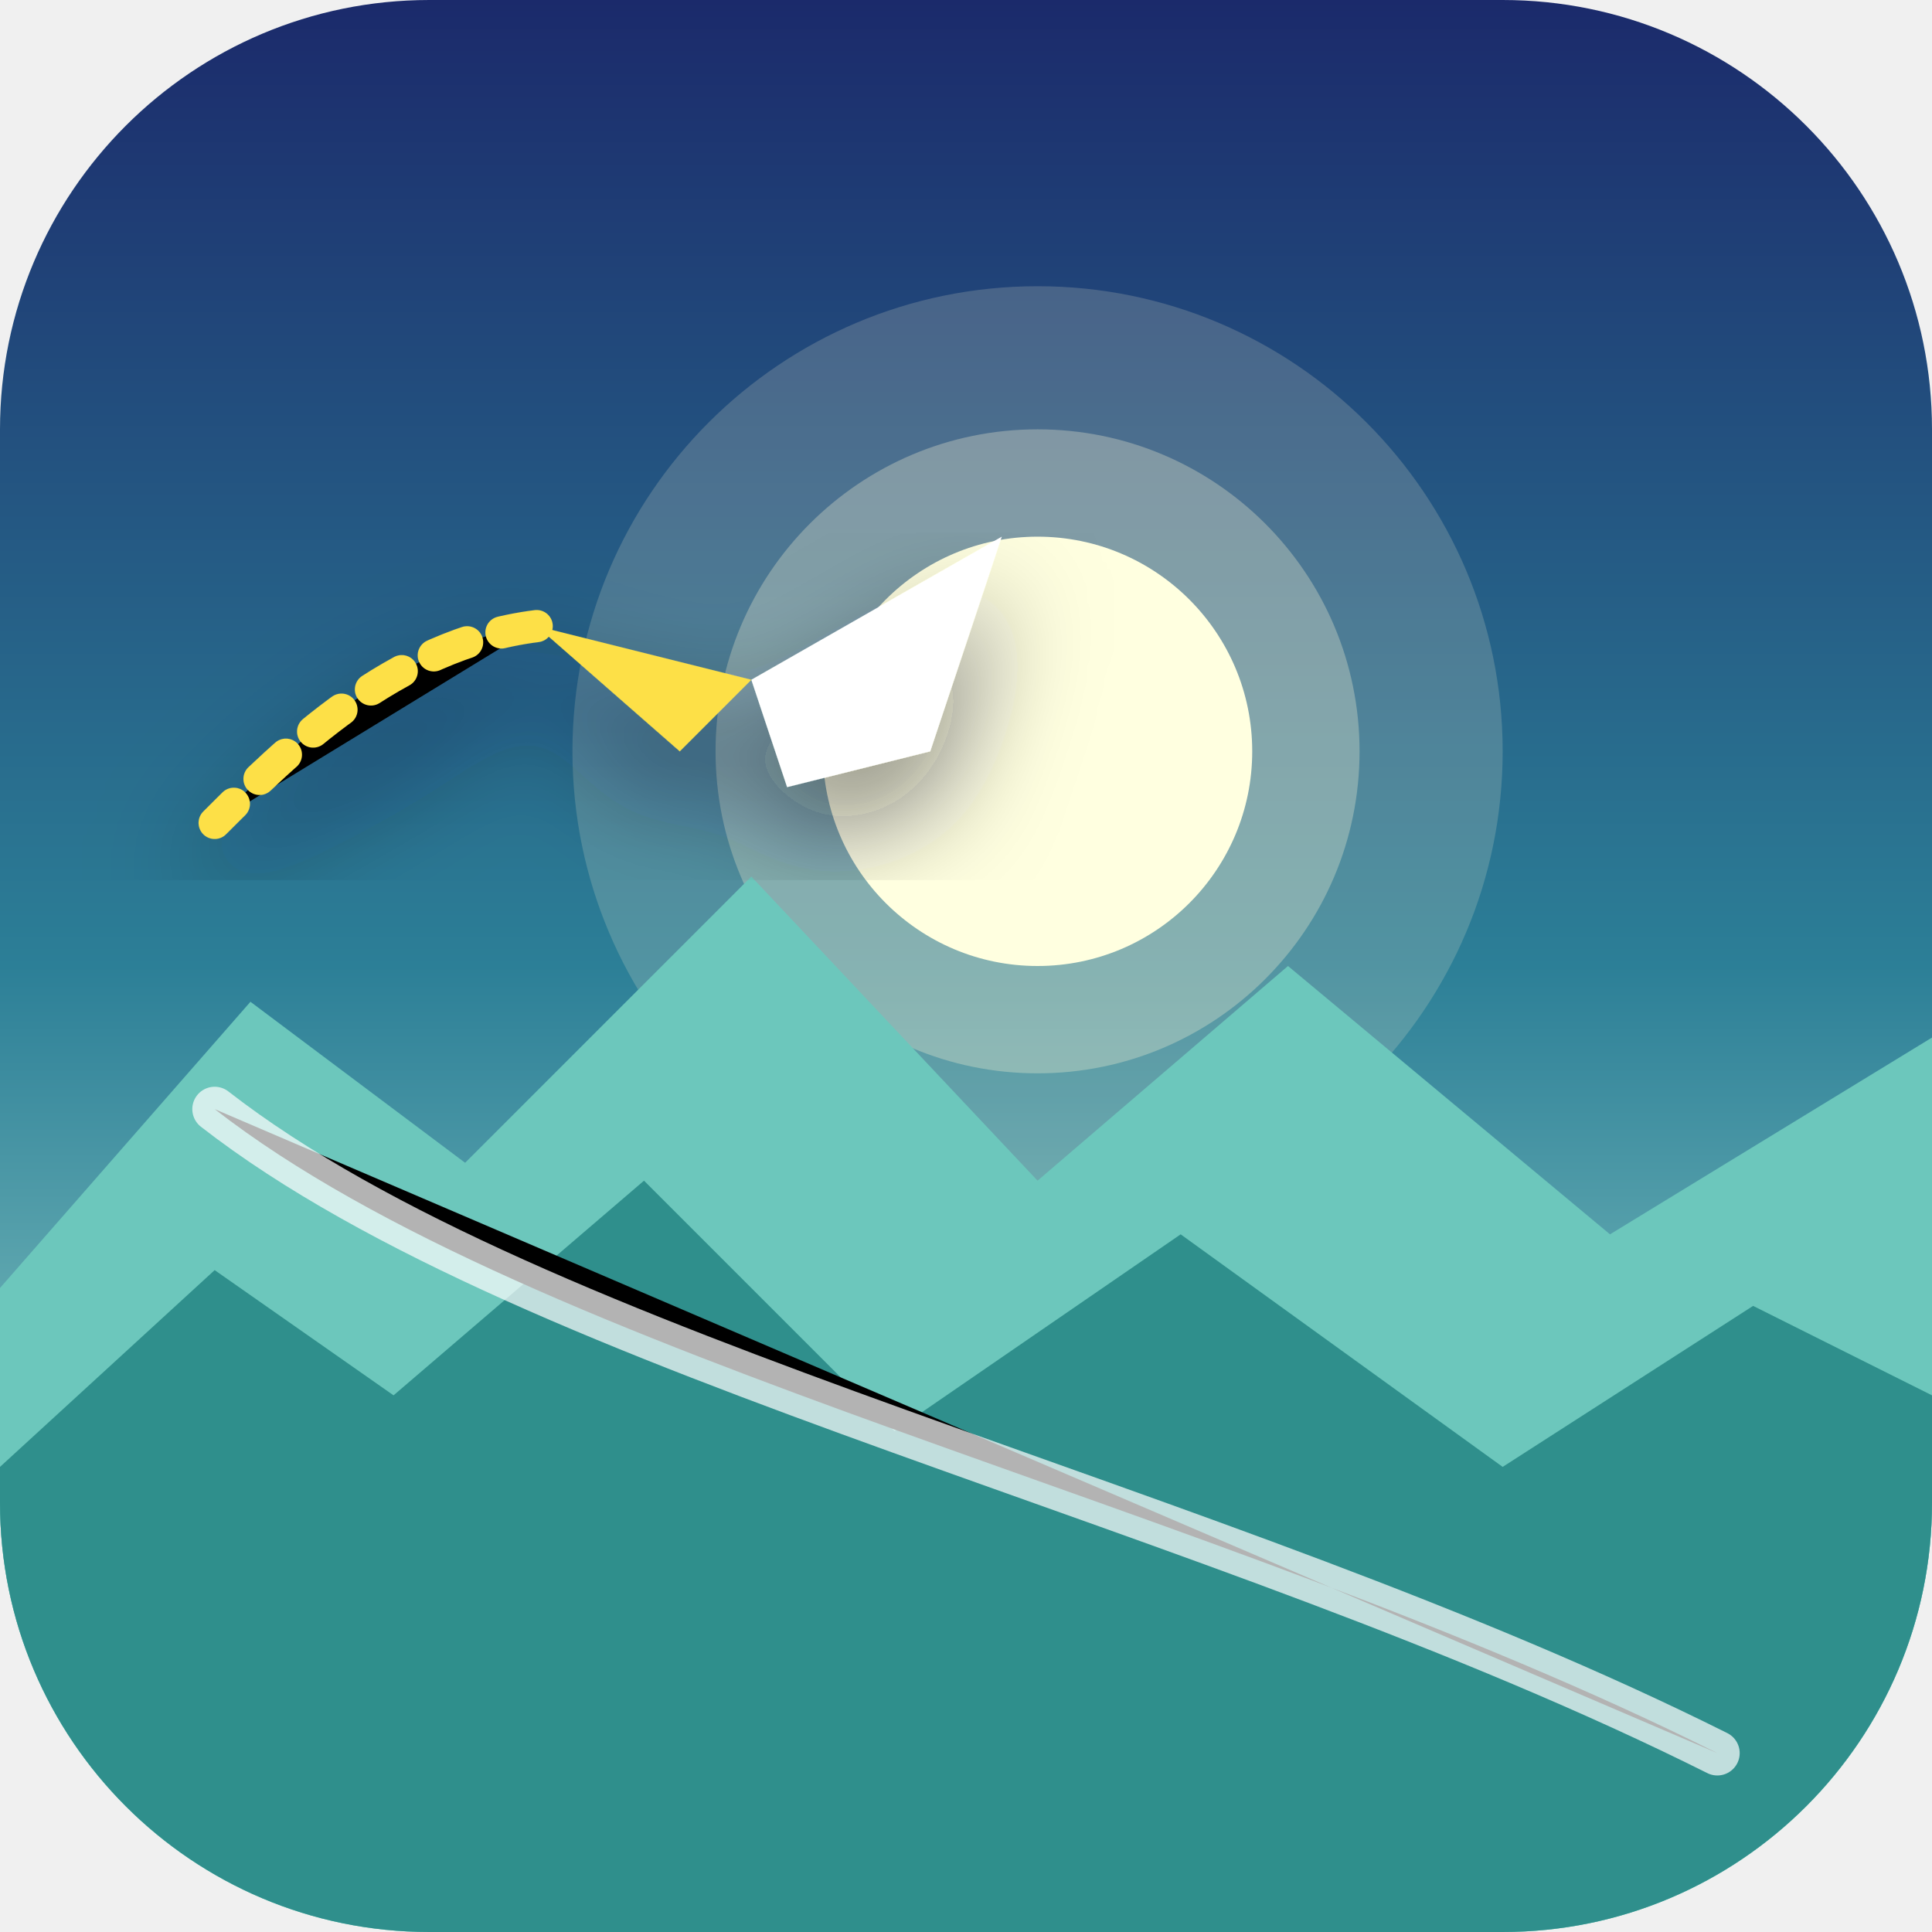
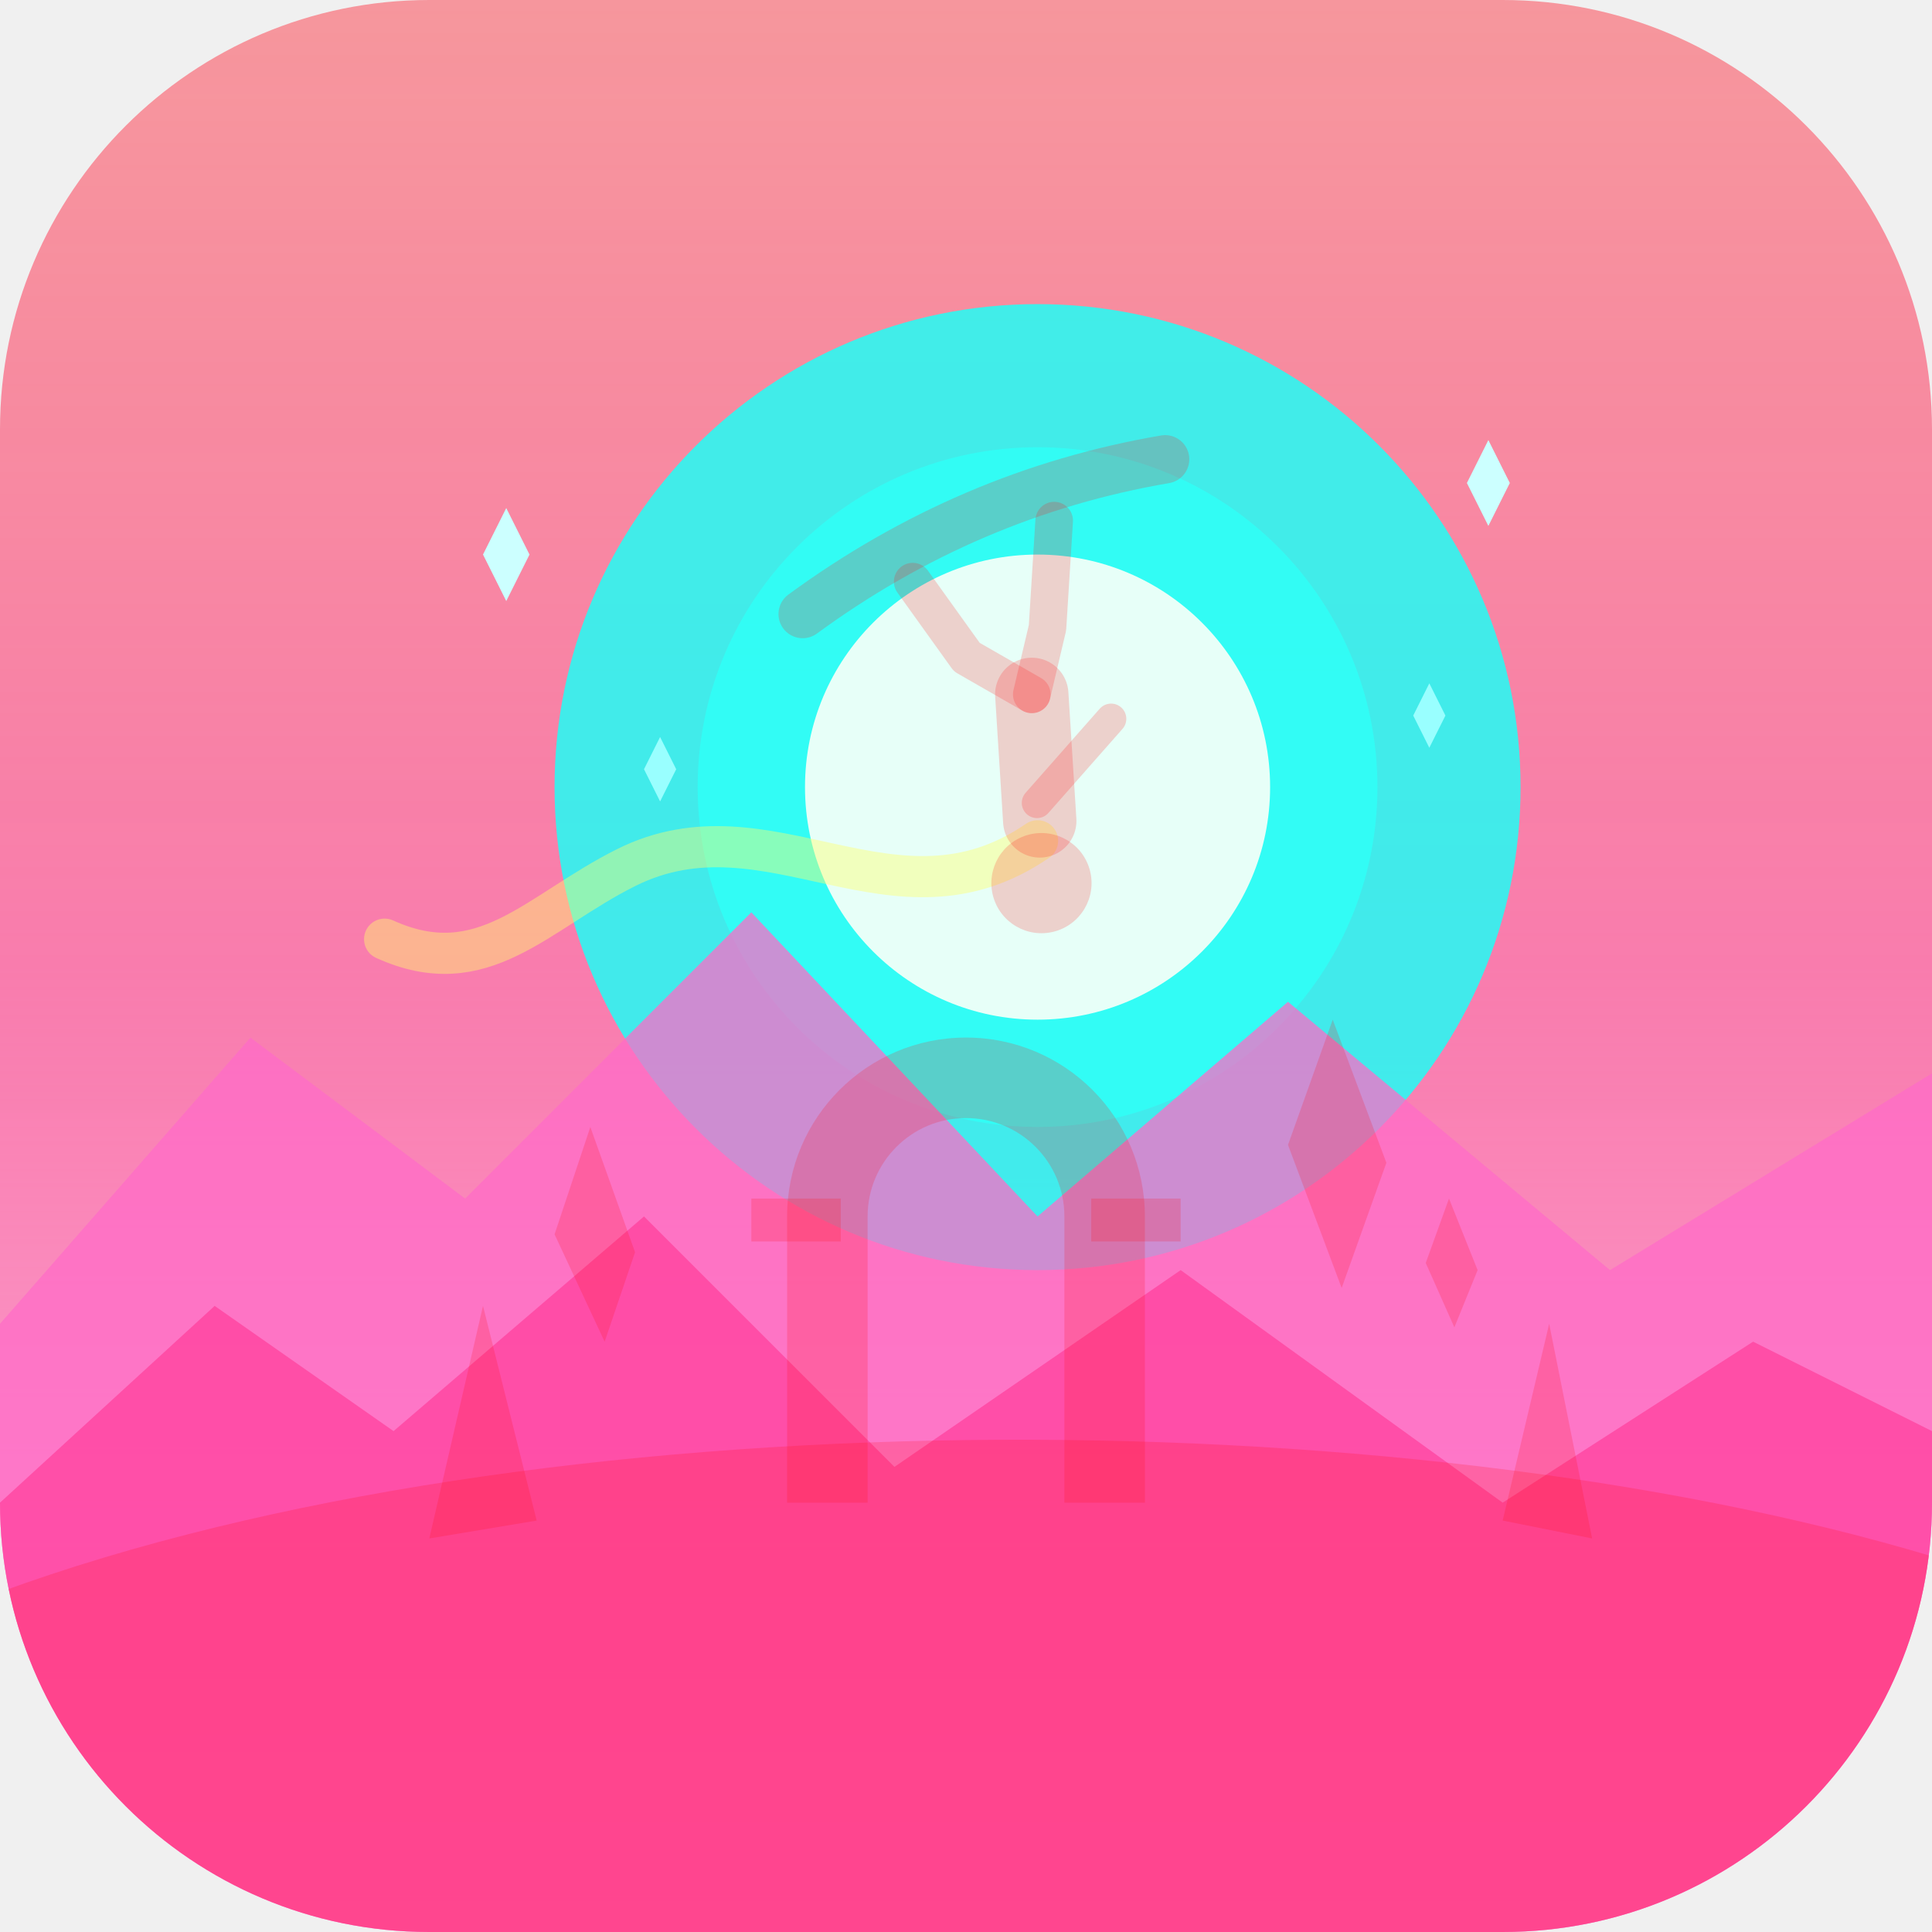
- <svg xmlns="http://www.w3.org/2000/svg" viewBox="0 0 108 108" width="512" height="512">
+ <svg xmlns="http://www.w3.org/2000/svg" width="512" height="512" viewBox="0 0 108 108">
  <defs>
+     <linearGradient id="zenithSky" x1="54" y1="0" x2="54" y2="108" gradientUnits="userSpaceOnUse">
+       <stop offset="0.0" stop-color="#FF1B2A6B" />
+       <stop offset="0.5" stop-color="#FF2C7F97" />
+       <stop offset="1.0" stop-color="#FFBDF2DC" />
+     </linearGradient>
    <clipPath id="squircleZenith">
-       <rect x="0" y="0" width="108" height="108" rx="24" ry="24" />
+       <rect width="108" height="108" rx="24" fill="#fff" />
    </clipPath>
-     <linearGradient id="skyZenith" x1="54" y1="0" x2="54" y2="108" gradientUnits="userSpaceOnUse">
-       <stop offset="0%" stop-color="#1B2A6B" />
-       <stop offset="50%" stop-color="#2C7F97" />
-       <stop offset="100%" stop-color="#BDF2DC" />
-     </linearGradient>
-     <filter id="shadowZenith" x="-20%" y="-20%" width="140%" height="140%">
-       <feDropShadow dx="0" dy="3" stdDeviation="3" flood-color="#0F172A" flood-opacity="0.5" />
-     </filter>
  </defs>
  <g clip-path="url(#squircleZenith)">
-     <rect width="108" height="108" fill="url(#skyZenith)" />
-     <circle cx="58" cy="42" r="26" fill="#FFF6D6" fill-opacity="0.18" />
-     <circle cx="58" cy="42" r="18" fill="#FFF6D6" fill-opacity="0.3" />
-     <circle cx="58" cy="42" r="12" fill="#FFFFE0" />
-     <path fill="#6CC7BC" d="M0 72L14 56L26 65L42 49L58 66L72 54L90 69L108 58V108H0Z" />
-     <path fill="#2F8F8C" d="M0 82L12 71L22 78L36 66L50 80L66 69L84 82L98 73L108 78V108H0Z" />
-     <path d="M12 62C30 76 68 84 96 98" stroke="#FFFFFF" stroke-width="2.5" stroke-linecap="round" stroke-opacity="0.7" />
-     <g filter="url(#shadowZenith)">
-       <path d="M42 38L56 30L52 42L44 44Z" fill="#FFFFFF" />
-       <path d="M42 38L30 35L38 42Z" fill="#FDE047" />
-       <path d="M30 35C22 36 16 42 12 46" stroke="#FDE047" stroke-width="1.8" stroke-linecap="round" stroke-dasharray="2 2" />
+     <rect width="108" height="108" fill="url(#zenithSky)" />
+     <path fill="#1EFFF6D6" d="M58,44m-27,0a27,27 0,1 1,54 0a27,27 0,1 1,-54 0" />
+     <path fill="#30FFF6D6" d="M58,44m-19,0a19,19 0,1 1,38 0a19,19 0,1 1,-38 0" />
+     <path fill="#FFFFF8E1" d="M58,44m-13,0a13,13 0,1 1,26 0a13,13 0,1 1,-26 0" />
+     <path fill="#FF6CC7BC" d="M0,74L14,58L26,67L42,51L58,68L72,56L90,71L108,60L108,108L0,108z" />
+     <path fill="#FF2F8F8C" d="M0,84L12,73L22,80L36,68L50,82L66,71L84,84L98,75L108,80L108,108L0,108z" />
+     <path fill="#CCFFFFFF" d="M27,31l1.3,-2.6l1.3,2.6l-1.3,2.6z" />
+     <path fill="#CCFFFFFF" d="M82,27l1.2,-2.4l1.2,2.4l-1.2,2.4z" />
+     <path fill="#99FFFFFF" d="M36,43l0.9,-1.8l0.9,1.8l-0.9,1.8z" />
+     <path fill="#99FFFFFF" d="M79,40l0.9,-1.8l0.9,1.8l-0.9,1.8z" />
+     <path fill="#FF0E1430" d="M0,89C30,78 78,78 108,87L108,108L0,108z" />
+     <path fill="#FF0E1430" d="M44,84L44,68A10,10 0,0 1,64 68L64,84L59.5,84L59.5,68A5.5,5.5 0,0 0,48.5 68L48.5,84z" />
+     <path fill="#FF0E1430" d="M42,67h5v2.4h-5z M61,67h5v2.4h-5z" />
+     <path fill="#FF0E1430" d="M74.5,57L77.5,65L75,72L72,64z" />
+     <path fill="#FF0E1430" d="M81,67l1.6,4l-1.3,3.2l-1.6,-3.6z" />
+     <path fill="#FF0E1430" d="M33,63L35.5,70L33.8,75L31,69z" />
+     <path fill="#FF0E1430" d="M24,86L27,73L30,85z M84,85L86.6,74L89,86z" />
+     <path stroke="#FFFF6B6B" stroke-width="2.3" stroke-linecap="round" stroke-linejoin="round" fill="none" d="M58,47C50,52.5 43,44.5 35,48.5C30,51 27,55 21.5,52.5" />
+     <g transform="translate(55, 30) rotate(160)">
+       <path stroke="#FF0E1430" stroke-width="2.7" stroke-linecap="round" stroke-linejoin="round" fill="none" d="M-11,0.6Q0,2.6 11,-0.6" />
+       <path stroke="#FF0E1430" stroke-width="2.1" stroke-linecap="round" stroke-linejoin="round" fill="none" d="M-4,-0.5L-1.6,-6L0.5,-9.2" />
+       <path stroke="#FF0E1430" stroke-width="2.1" stroke-linecap="round" stroke-linejoin="round" fill="none" d="M4.6,-1L3.2,-6L0.5,-9.2" />
+       <path stroke="#FF0E1430" stroke-width="4.1" stroke-linecap="round" stroke-linejoin="round" fill="none" d="M0.5,-9.2L2.5,-16" />
+       <path stroke="#FF0E1430" stroke-width="1.7" stroke-linecap="round" stroke-linejoin="round" fill="none" d="M2.3,-15L-3.2,-12" />
+       <path fill="#FF0E1430" d="M3.6,-19.3m-2.8,0a2.8,2.8 0,1 1,5.6 0a2.8,2.8 0,1 1,-5.6 0" />
    </g>
  </g>
</svg>
